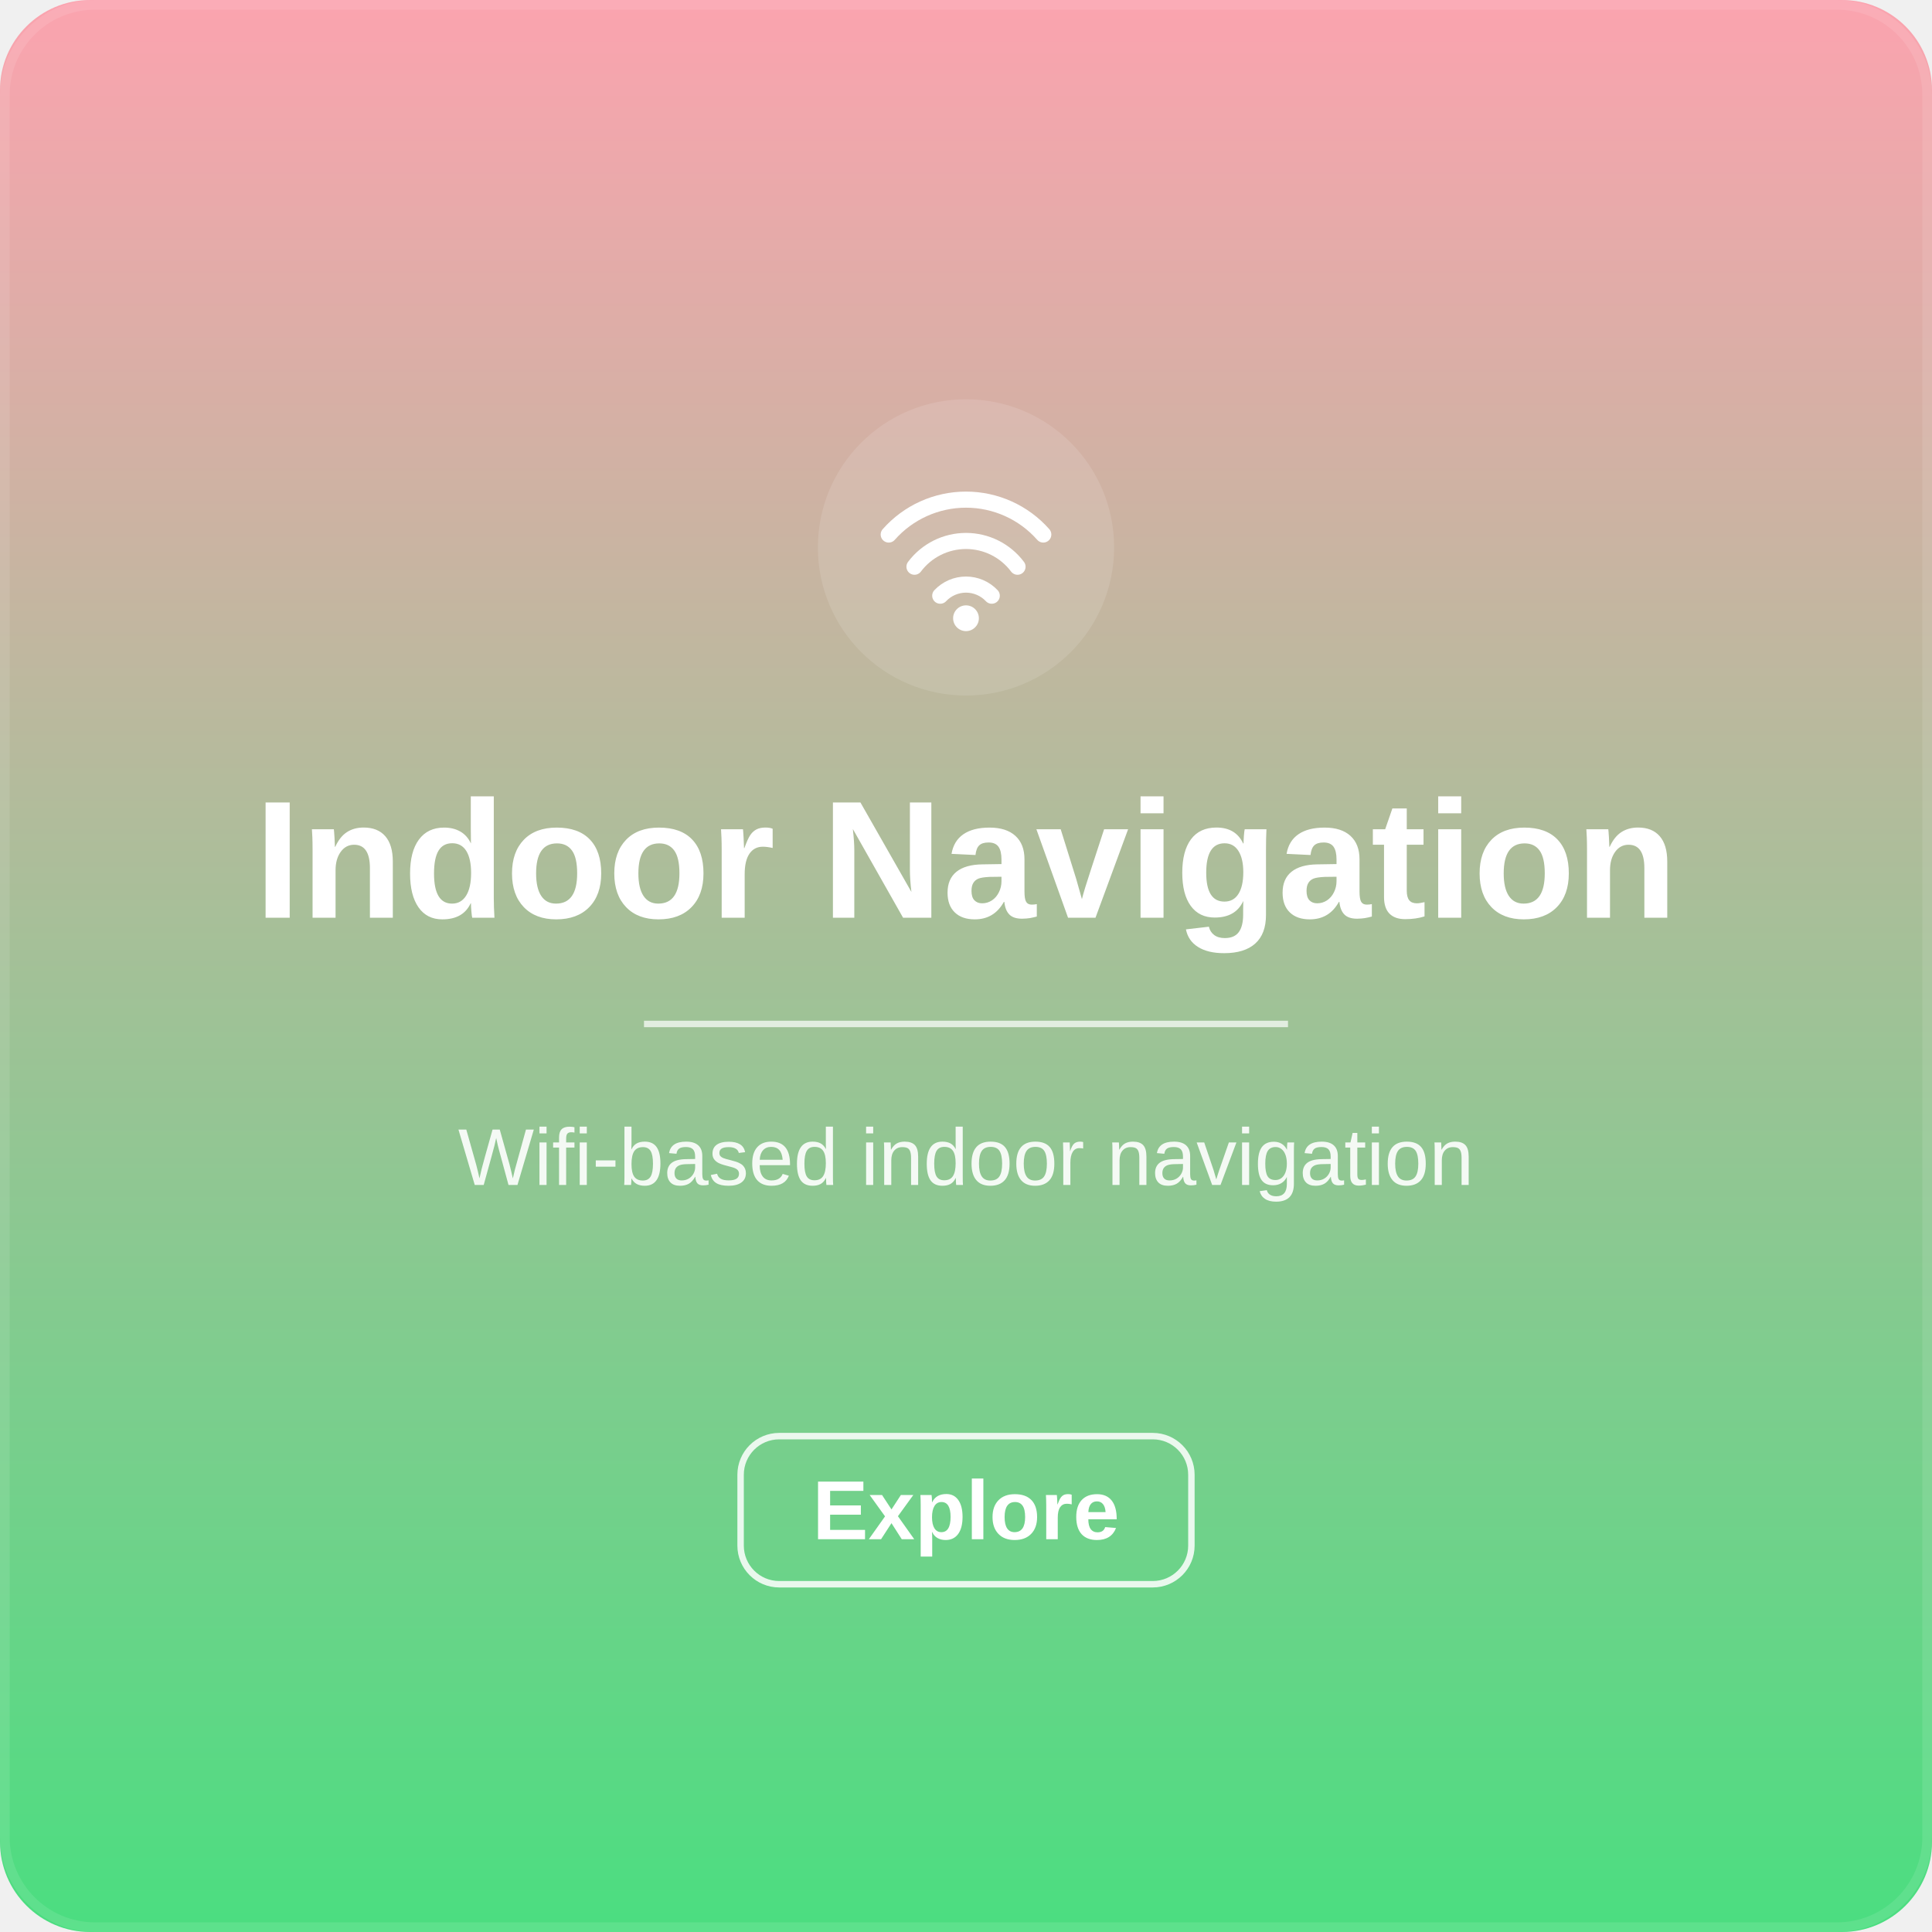
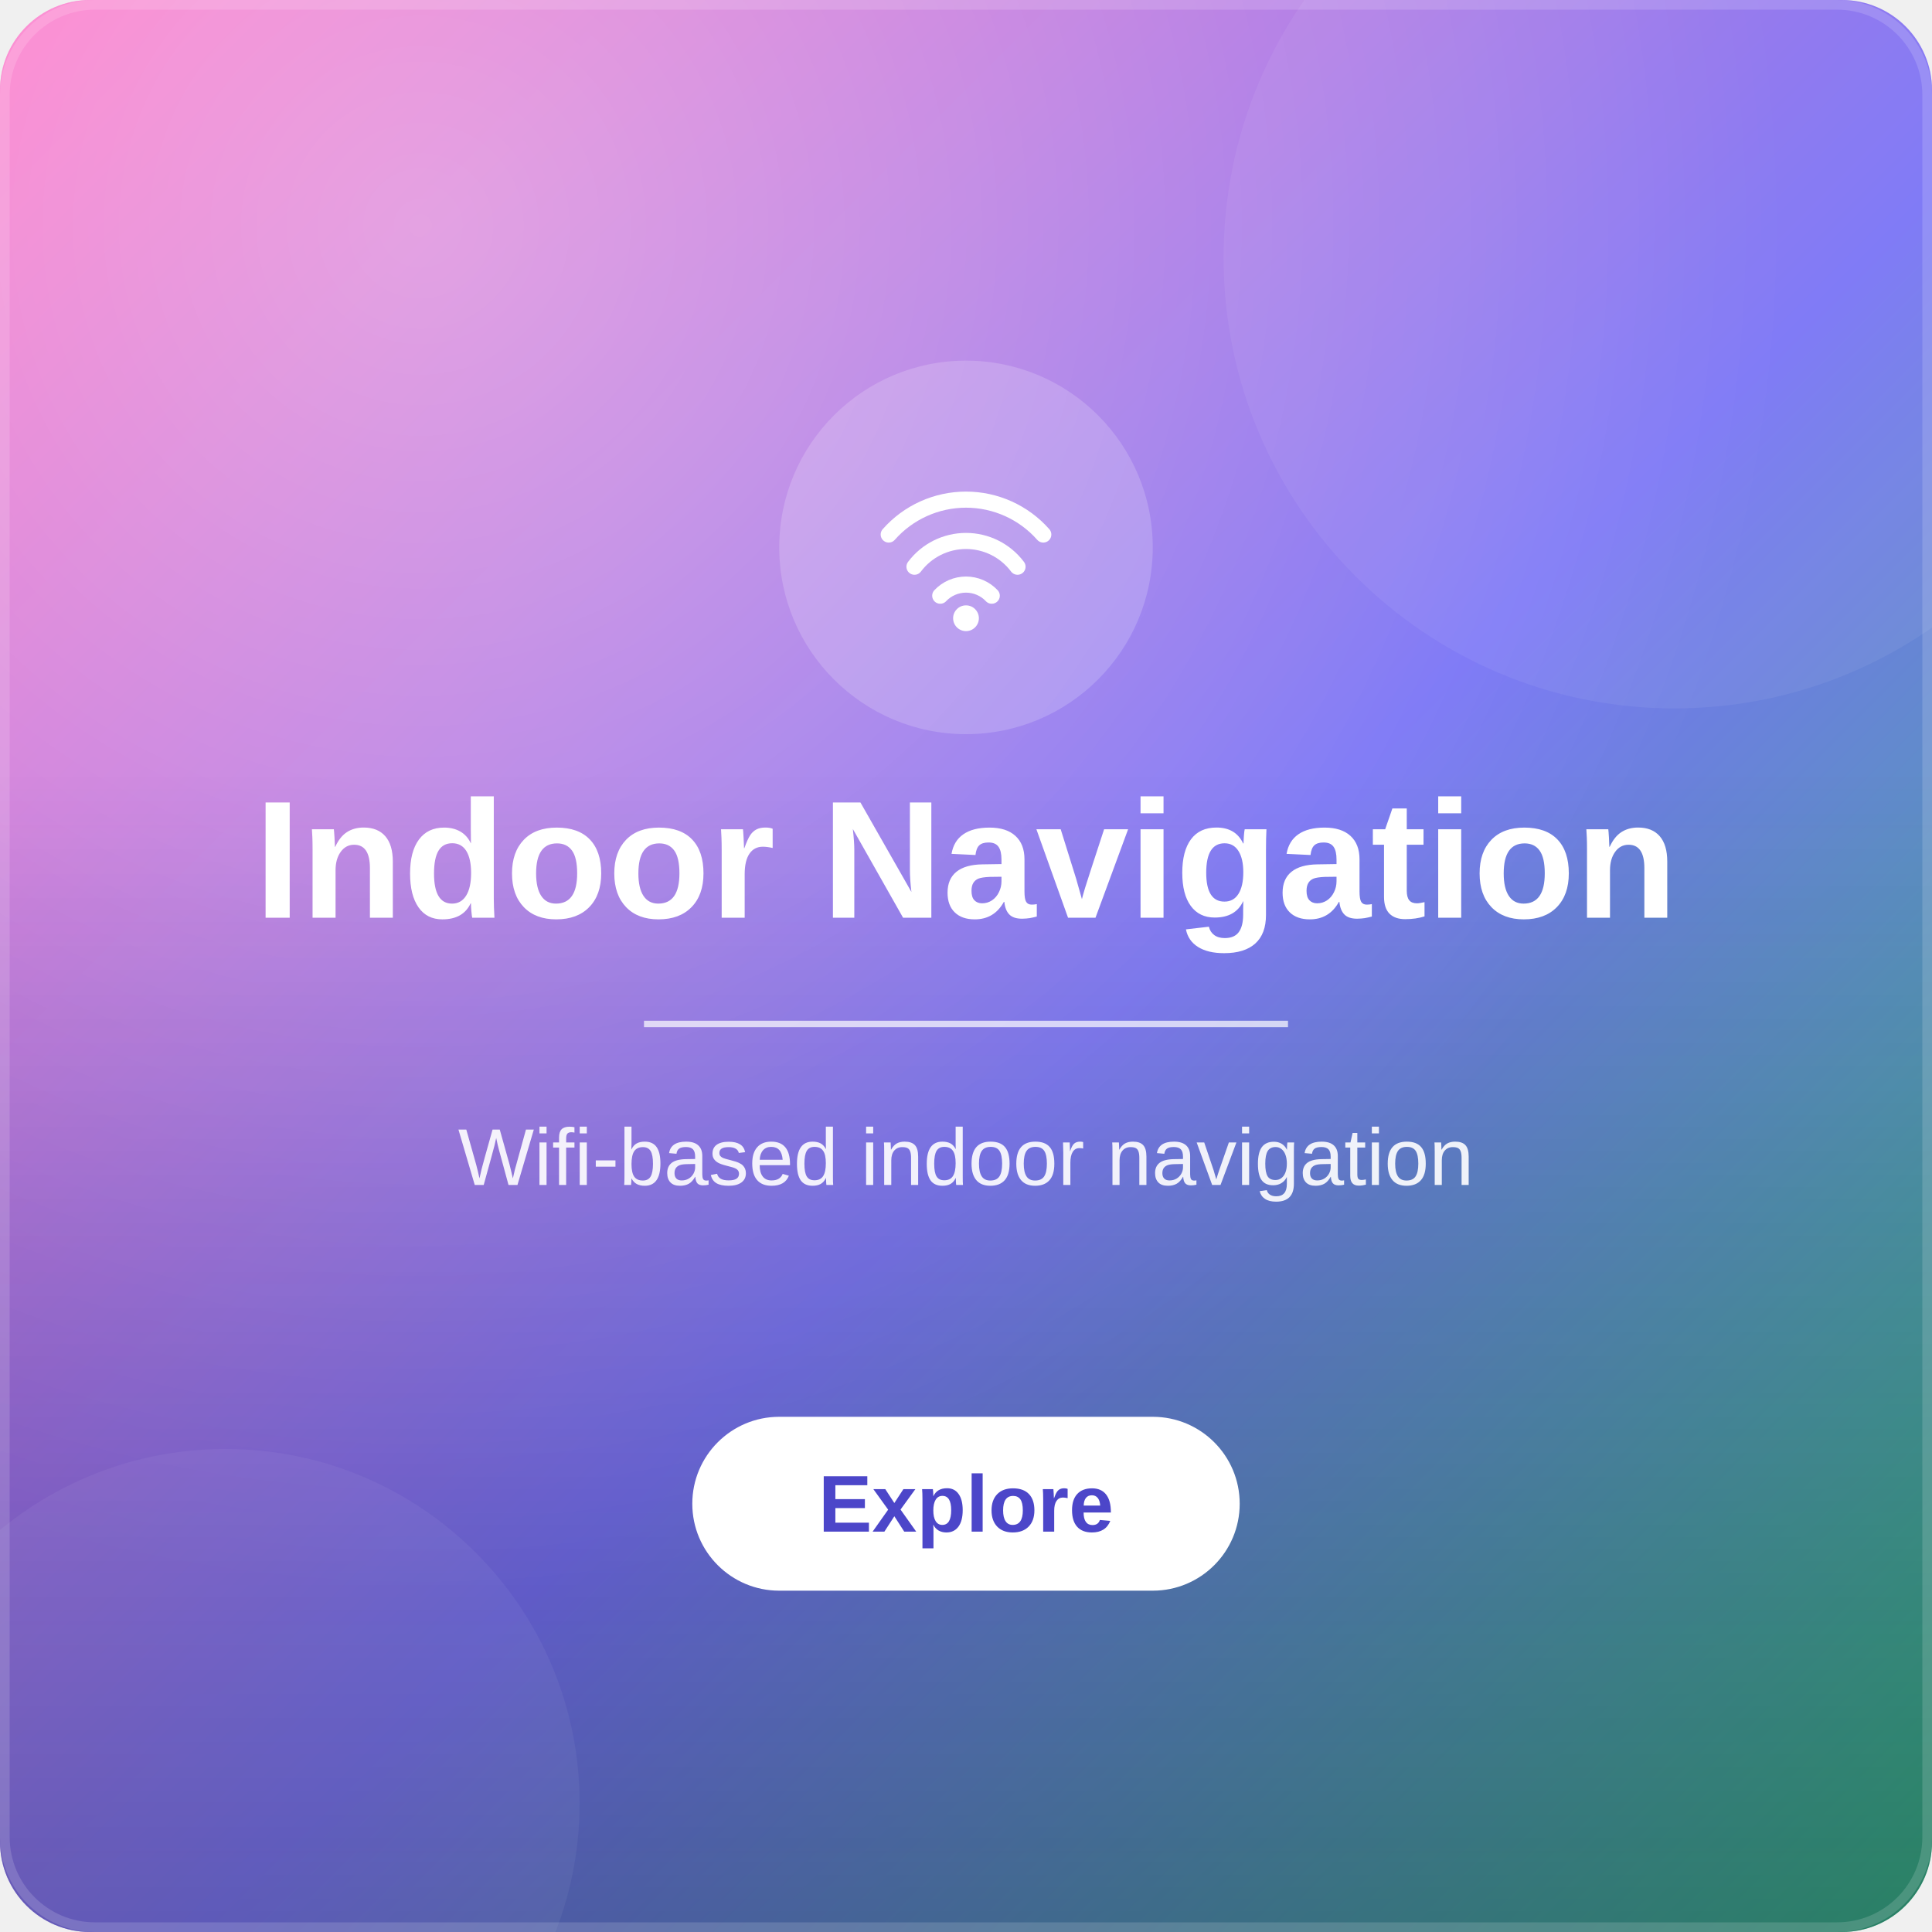
<svg xmlns="http://www.w3.org/2000/svg" width="600" height="600" viewBox="0 0 600 600">
  <defs>
-     <linearGradient id="bgGradient" x1="0%" y1="0%" x2="0%" y2="100%">
-       <stop offset="0%" stop-color="#FCA3AF" />
-       <stop offset="100%" stop-color="#4ade80" />
+     <linearGradient id="bgGradient" x1="0%" y1="0%" x2="100%" y2="100%">
+       <stop offset="0%" stop-color="#ff6ec4" />
+       <stop offset="55%" stop-color="#7873f5" />
+       <stop offset="100%" stop-color="#2fbf71" />
+     </linearGradient>
+     <radialGradient id="bgGlow" cx="22%" cy="12%" r="70%">
+       <stop offset="0%" stop-color="#FFFFFF" stop-opacity="0.35" />
+       <stop offset="100%" stop-color="#FFFFFF" stop-opacity="0" />
+     </radialGradient>
+     <linearGradient id="bgScrim" x1="0" y1="0" x2="0" y2="1">
+       <stop offset="40%" stop-color="#1e1b4b" stop-opacity="0" />
+       <stop offset="100%" stop-color="#1e1b4b" stop-opacity="0.38" />
    </linearGradient>
    <clipPath id="cardClip">
      <rect x="0" y="0" width="600" height="600" rx="28" ry="28" />
    </clipPath>
  </defs>
  <g clip-path="url(#cardClip)">
-     <rect x="0" y="0" width="600" height="600" fill="url(#bgGradient)" />
-     <circle cx="300" cy="170" r="46" fill="#FFFFFF" opacity="0.12" />
+     <g class="card-bg">
+       <rect width="600" height="600" fill="url(#bgGradient)" />
+       <rect width="600" height="600" fill="url(#bgGlow)" />
+       <rect width="600" height="600" fill="url(#bgScrim)" />
+       <circle cx="520" cy="80" r="140" fill="#FFFFFF" opacity="0.06" />
+       <circle cx="70" cy="560" r="110" fill="#FFFFFF" opacity="0.05" />
+     </g>
+     <circle cx="300" cy="170" r="58" fill="#FFFFFF" opacity="0.18" />
    <g transform="translate(300,170)">
      <g fill="none" stroke="#FFFFFF" stroke-width="5" stroke-linecap="round">
        <path d="M-24 -4 A32 32 0 0 1 24 -4" />
        <path d="M-16 6 A20 20 0 0 1 16 6" />
        <path d="M-8 15 A11 11 0 0 1 8 15" />
      </g>
      <circle cx="0" cy="22" r="4" fill="#FFFFFF" stroke="none" />
    </g>
    <text x="300" y="285" text-anchor="middle" font-family="Arial, Helvetica, sans-serif" font-weight="800" font-size="52" fill="#FFFFFF">Indoor Navigation</text>
    <line x1="200" y1="318" x2="400" y2="318" stroke="#FFFFFF" stroke-width="2" opacity="0.7" />
    <text x="300" y="368" text-anchor="middle" font-family="Arial, Helvetica, sans-serif" font-weight="400" font-size="25" fill="#FFFFFF" opacity="0.9">Wifi-based indoor navigation</text>
-     <rect x="230" y="446" width="140" height="46" rx="12" ry="12" fill="none" stroke="#FFFFFF" stroke-width="2" opacity="0.85" />
-     <text x="300" y="469" text-anchor="middle" dominant-baseline="central" font-family="Arial, Helvetica, sans-serif" font-weight="700" font-size="26" fill="#FFFFFF">Explore</text>
+     <rect x="215" y="440" width="170" height="54" rx="27" ry="27" fill="#FFFFFF" />
+     <text x="300" y="467" text-anchor="middle" dominant-baseline="central" font-family="Arial, Helvetica, sans-serif" font-weight="700" font-size="25" fill="#4c46c9">Explore</text>
  </g>
-   <rect x="1.5" y="1.5" width="597" height="597" rx="28" ry="28" fill="none" stroke="#FFFFFF" stroke-opacity="0.1" stroke-width="3" />
+   <rect x="1.5" y="1.5" width="597" height="597" rx="28" ry="28" fill="none" stroke="#FFFFFF" stroke-opacity="0.15" stroke-width="3" />
</svg>
